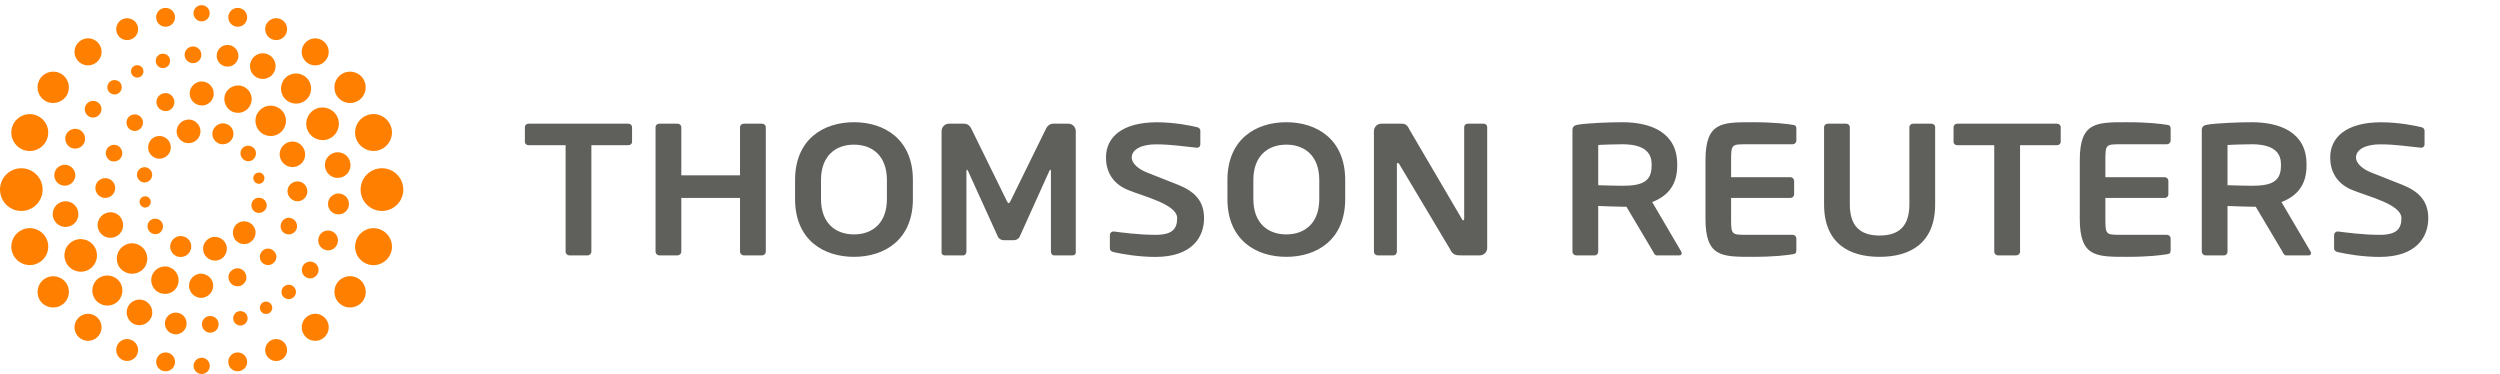
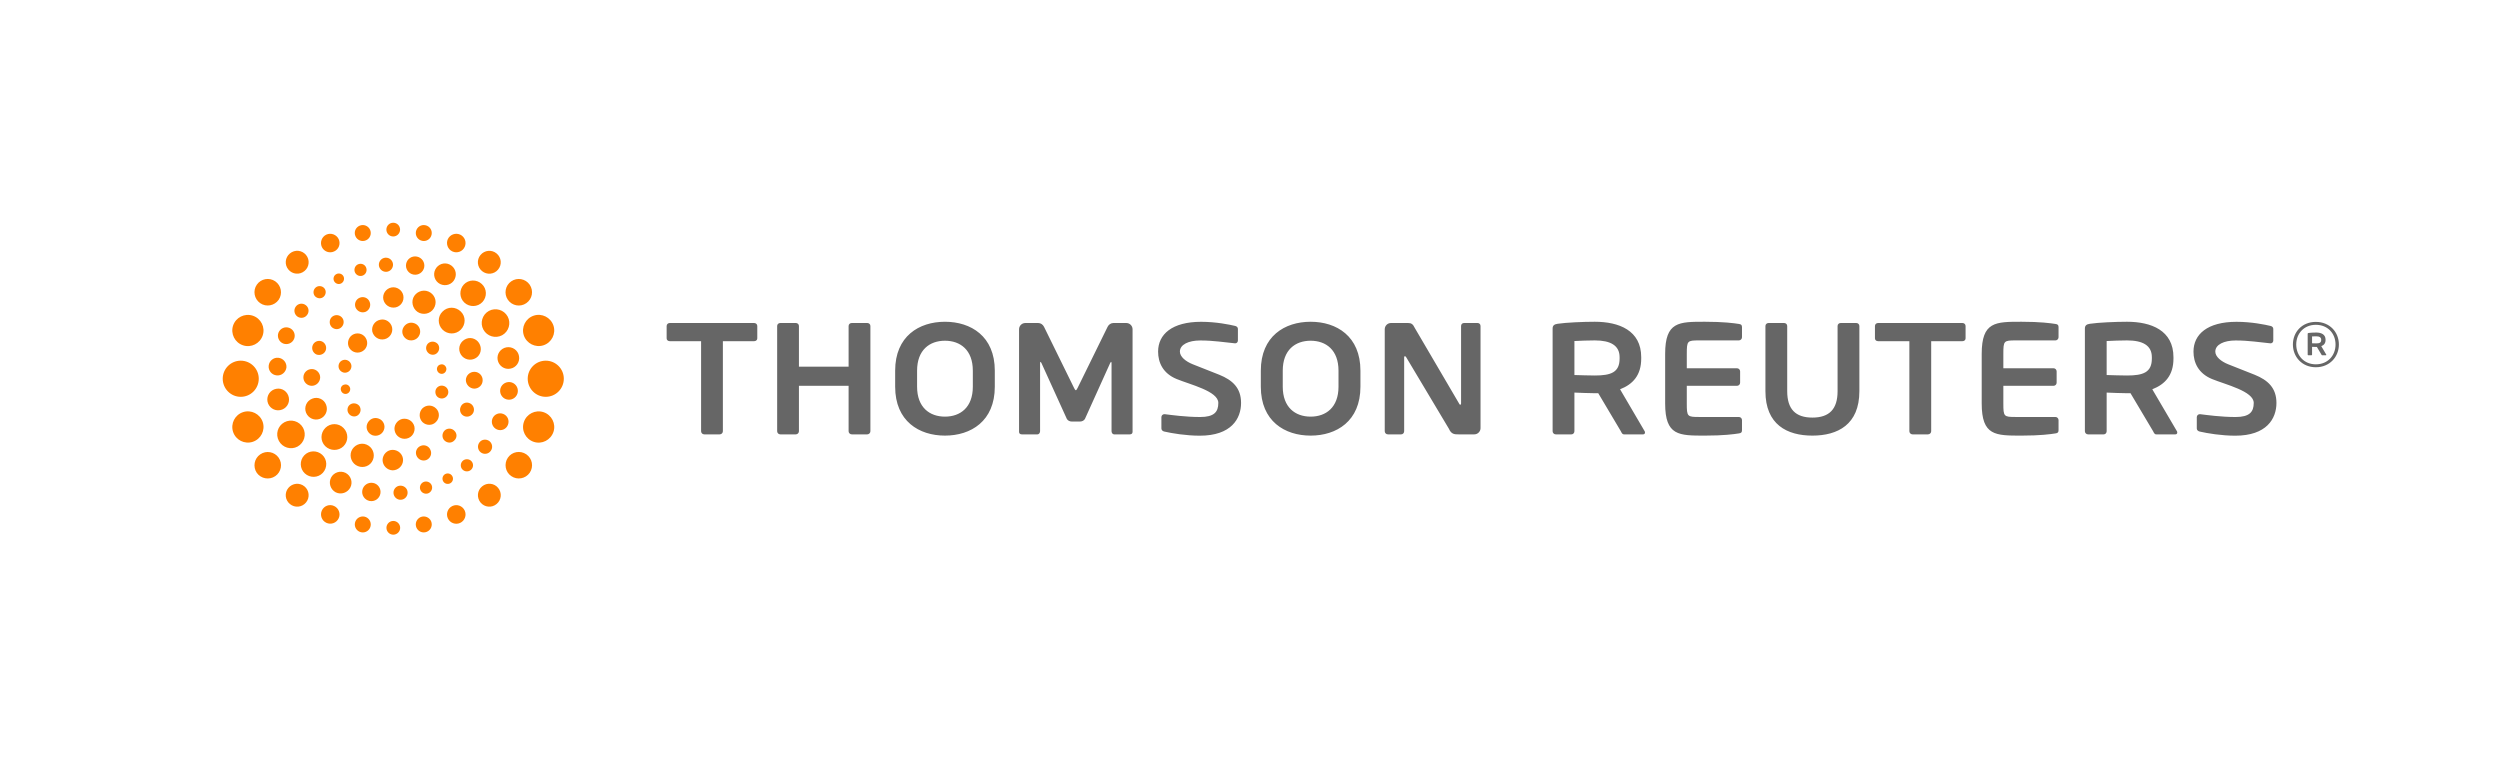
- <svg xmlns="http://www.w3.org/2000/svg" viewBox="0 0 488 73">
+ <svg xmlns="http://www.w3.org/2000/svg" viewBox="0 0 577 175">
  <defs />
-   <g fill="none" fill-rule="evenodd">
-     <path fill="#ff8000" d="M28.57 40.492c.574-.127.939-.702.84-1.284-.128-.598-.707-1.006-1.29-.855-.589.094-.979.662-.855 1.245.122.615.698 1.034 1.305.894zm22.197-4.634c.574-.132.936-.701.84-1.284-.132-.608-.715-1.015-1.292-.862-.613.097-.968.688-.855 1.255.116.602.7 1.018 1.307.891zm-19.533 9.544c.657-.526.779-1.478.275-2.152-.55-.635-1.496-.752-2.154-.253-.638.487-.758 1.453-.232 2.113.496.655 1.458.818 2.111.292zm18.144-14.244c.682-.556.76-1.497.272-2.152-.545-.631-1.495-.747-2.145-.249-.65.518-.754 1.466-.232 2.113.496.656 1.456.818 2.105.288zM37.195 48.839c.428-1.032-.139-2.252-1.174-2.622-1.092-.425-2.231.11-2.677 1.215-.406 1.039.149 2.21 1.221 2.623 1.077.356 2.231-.158 2.63-1.216zm8.245-22.012c.408-1.02-.14-2.246-1.184-2.614-1.088-.419-2.222.12-2.678 1.214-.41 1.043.157 2.213 1.216 2.625 1.081.349 2.238-.15 2.646-1.225zm3.682 12.846c-.184.841.233 1.629 1.046 1.845.807.221 1.638-.291 1.85-1.062.207-.795-.276-1.606-1.073-1.803-.785-.225-1.604.233-1.823 1.02zm-3.033 4.168c-.85.891-.843 2.295.016 3.178.888.848 2.282.833 3.084-.008.915-.86.933-2.304.056-3.141-.865-.875-2.275-.888-3.156-.029zm-4.657 2.443c-1.201.299-2.034 1.538-1.737 2.75.262 1.263 1.533 2.059 2.77 1.784 1.263-.259 2.027-1.532 1.775-2.773-.302-1.268-1.533-2.011-2.808-1.761zM26.785 33.709c-.228.826.241 1.615 1.071 1.866.764.2 1.59-.278 1.798-1.065.231-.801-.279-1.606-1.052-1.823-.783-.214-1.593.242-1.817 1.022zm2.771-6.522c-.834.886-.876 2.275-.012 3.13.867.877 2.259.884 3.169 0 .845-.855.845-2.244-.029-3.13-.867-.855-2.261-.855-3.128 0zm6.786-3.792c-1.256.256-2.069 1.478-1.819 2.735.321 1.249 1.534 2.049 2.808 1.755 1.242-.28 2.024-1.51 1.751-2.753-.287-1.232-1.532-2.035-2.74-1.737zm14.826 27.86c.669.647 1.66.669 2.295-.006.64-.593.676-1.59.009-2.226-.612-.662-1.669-.653-2.276-.041-.627.635-.635 1.674-.028 2.273zM25.144 25.074c.647.638 1.678.667 2.305-.008.609-.621.632-1.649-.007-2.273-.636-.619-1.649-.621-2.287-.004-.613.637-.618 1.642-.011 2.285zm30.594 20.554c.835.36 1.778-.05 2.129-.864.336-.823-.049-1.763-.866-2.113-.815-.37-1.772.026-2.087.864-.379.839.049 1.797.824 2.113zm2.296-6.332c1.081 0 1.954-.846 1.958-1.917.027-1.069-.823-1.954-1.892-1.97-1.049-.013-1.961.813-1.986 1.897.016 1.065.856 1.936 1.92 1.99zm-.031-6.856c1.29-.485 1.906-1.937 1.377-3.235-.484-1.254-1.906-1.925-3.163-1.422-1.32.517-1.965 1.946-1.46 3.228.499 1.293 1.955 1.934 3.246 1.429zM21.62 31.406c.848.318 1.783-.066 2.132-.889.33-.825-.051-1.763-.862-2.124-.827-.35-1.802.064-2.12.886-.34.813.045 1.762.85 2.127zm-1.083 7.238c1.042.006 1.93-.851 1.954-1.921.018-1.048-.868-1.932-1.879-1.949-1.088-.023-1.971.808-1.994 1.882-.019 1.079.84 1.969 1.919 1.988zm1.905 7.616c1.301-.496 1.94-1.966 1.414-3.256-.484-1.29-1.942-1.921-3.213-1.389-1.28.493-1.917 1.931-1.422 3.21.51 1.278 1.925 1.937 3.221 1.435zm23.235 6.251c-.875.358-1.336 1.355-.946 2.269.367.895 1.404 1.337 2.285.983.892-.382 1.34-1.382.935-2.306-.342-.904-1.385-1.331-2.274-.946zm-6.423.91c-1.283-.021-2.336 1.051-2.364 2.347.016 1.295 1.051 2.347 2.346 2.383 1.301-.029 2.358-1.047 2.387-2.353.02-1.284-1.044-2.343-2.369-2.377zm-6.058-1.214c-1.374-.578-2.931.124-3.503 1.504-.529 1.366.151 2.943 1.514 3.468 1.34.544 2.914-.069 3.461-1.45.56-1.379-.097-2.951-1.472-3.522zm-5.319-3.836c-1.137-1.175-3.031-1.173-4.177-.027-1.192 1.183-1.205 3.049-.051 4.214 1.186 1.161 3.061 1.17 4.228.031 1.17-1.163 1.17-3.055 0-4.218zm3.749-30.065c-.892.36-1.324 1.374-.968 2.267.401.913 1.415 1.337 2.313.991.891-.385 1.306-1.416.931-2.311-.357-.915-1.392-1.319-2.276-.947zm7.773-2.405c-1.312.002-2.375 1.065-2.377 2.377.037 1.284 1.083 2.309 2.368 2.318 1.27.023 2.358-1.047 2.333-2.343.025-1.248-1.039-2.335-2.324-2.352zm8.065.971c-1.354-.554-2.92.123-3.492 1.459-.543 1.349.131 2.972 1.473 3.507 1.403.551 2.948-.118 3.491-1.493.565-1.371-.106-2.909-1.472-3.473zm7.488 4.629c-1.184-1.168-3.063-1.191-4.228.015-1.153 1.108-1.153 2.998 0 4.153 1.154 1.175 3.042 1.188 4.212.029 1.178-1.184 1.205-3.035.016-4.197zm.316 36.387c.508.6 1.406.674 2.005.166.599-.496.674-1.4.156-1.988-.511-.574-1.385-.644-1.98-.157-.597.509-.669 1.402-.181 1.979zm4.306-3.871c.724.534 1.753.39 2.284-.347.537-.721.391-1.74-.326-2.281-.748-.538-1.774-.394-2.295.337-.536.727-.386 1.75.337 2.291zm3.746-5.291c.99.413 2.126-.075 2.507-1.078.406-.99-.076-2.121-1.071-2.513-.991-.401-2.119.084-2.51 1.079-.385.99.092 2.106 1.074 2.512zm2.538-6.89c1.112.134 2.131-.694 2.249-1.802.124-1.123-.688-2.133-1.811-2.253-1.137-.109-2.143.703-2.26 1.81-.121 1.113.7 2.144 1.822 2.245zm.513-7.152c1.366-.236 2.271-1.548 2.008-2.909-.222-1.352-1.538-2.264-2.908-2.015-1.358.262-2.268 1.546-2.015 2.915.265 1.358 1.548 2.274 2.915 2.009zM21.273 17.941c.535.585 1.411.667 1.994.17.6-.528.669-1.413.177-1.998-.506-.577-1.415-.657-1.996-.154-.587.504-.664 1.383-.175 1.982zm-4.073 4.69c.726.541 1.755.379 2.281-.358.546-.71.398-1.731-.328-2.257-.719-.548-1.747-.4-2.282.328-.539.723-.392 1.745.329 2.287zm-3.249 6.247c.998.393 2.127-.091 2.529-1.086.394-.991-.09-2.114-1.081-2.508-.997-.399-2.128.083-2.53 1.079-.381.993.099 2.108 1.082 2.515zm-1.52 7.355c1.118.138 2.129-.704 2.275-1.819.091-1.129-.735-2.125-1.862-2.242-1.105-.12-2.114.699-2.235 1.811-.126 1.127.694 2.139 1.822 2.25zm.809 8.022c1.367-.231 2.278-1.538 2.021-2.9-.246-1.364-1.537-2.294-2.913-2.021-1.361.245-2.266 1.548-2.019 2.909.249 1.343 1.541 2.273 2.911 2.012zm38.104 14.76c-.583.312-.789 1.064-.474 1.644.317.585 1.05.795 1.641.483.579-.313.814-1.049.486-1.633-.318-.595-1.06-.817-1.653-.494zm-4.828 1.768c-.736.229-1.155 1.002-.946 1.743.225.749 1.01 1.178 1.762.963.733-.234 1.174-1.02.941-1.774-.224-.728-1.01-1.143-1.757-.932zm-5.583.906c-.907.044-1.58.833-1.52 1.729.074.906.837 1.586 1.739 1.521.9-.057 1.581-.837 1.515-1.737-.033-.896-.835-1.567-1.734-1.513zm-6.221-.632c-1.144-.223-2.253.518-2.486 1.66-.23 1.151.516 2.27 1.666 2.502 1.157.231 2.28-.528 2.497-1.688.219-1.146-.532-2.253-1.677-2.474zm-6.364-2.325c-1.24-.605-2.737-.105-3.364 1.125-.601 1.235-.116 2.724 1.097 3.368 1.25.608 2.756.102 3.385-1.138.617-1.213.112-2.726-1.118-3.355zm-5.387-4.17c-1.196-1.104-3.055-1.042-4.15.136-1.11 1.184-1.051 3.043.132 4.154 1.187 1.112 3.056 1.057 4.159-.121 1.11-1.213 1.057-3.065-.141-4.169zm-4.419-6.234c-.846-1.541-2.779-2.107-4.323-1.267-1.536.846-2.096 2.777-1.25 4.313.837 1.541 2.761 2.117 4.307 1.289 1.54-.853 2.105-2.787 1.266-4.335zm7.669-35.46c-.593.315-.814 1.054-.491 1.643.319.577 1.054.816 1.648.484.58-.322.804-1.066.492-1.649-.324-.586-1.061-.8-1.649-.478zm5.18-2.328c-.738.213-1.146 1.001-.933 1.751.234.742 1.008 1.169 1.744.944.748-.224 1.169-1.015.937-1.76-.211-.743-.988-1.16-1.748-.935zm6.163-1.47c-.891.067-1.566.834-1.518 1.727.065.901.84 1.583 1.742 1.533.906-.053 1.58-.846 1.525-1.749-.069-.899-.85-1.574-1.749-1.511zm7.272-.254c-1.153-.238-2.277.515-2.495 1.672-.219 1.146.53 2.253 1.675 2.475 1.148.225 2.262-.519 2.494-1.666.217-1.146-.53-2.253-1.674-2.481zm7.571 1.837c-1.221-.614-2.725-.116-3.348 1.161-.602 1.237-.094 2.728 1.137 3.341 1.243.601 2.754.117 3.355-1.149.612-1.242.099-2.744-1.144-3.353zm7.402 4.492c-1.196-1.119-3.057-1.061-4.159.128-1.092 1.195-1.05 3.059.146 4.171 1.181 1.097 3.056 1.043 4.161-.141 1.102-1.192 1.049-3.061-.148-4.158zm5.96 7.492c-.847-1.539-2.774-2.11-4.323-1.283-1.542.852-2.114 2.785-1.276 4.316.84 1.547 2.769 2.128 4.323 1.302 1.545-.849 2.114-2.785 1.276-4.335zM44.593 71.003c.2 1.004 1.184 1.65 2.185 1.433.997-.208 1.636-1.185 1.427-2.181-.201-.992-1.194-1.626-2.183-1.426-.991.211-1.629 1.18-1.429 2.174zm7.363-1.778c.494 1.078 1.769 1.552 2.847 1.058 1.075-.505 1.541-1.784 1.042-2.862-.498-1.076-1.777-1.541-2.849-1.035-1.062.506-1.524 1.767-1.04 2.839zm7.541-3.658c.921 1.139 2.6 1.296 3.717.349 1.129-.928 1.284-2.599.344-3.718-.923-1.126-2.589-1.278-3.701-.338-1.12.926-1.281 2.583-.36 3.707zm7.101-6.085c1.374.964 3.301.609 4.254-.769.958-1.39.611-3.293-.775-4.257-1.416-.965-3.304-.626-4.266.776-.941 1.379-.611 3.31.787 4.25zm5.186-7.907c1.872.631 3.919-.412 4.551-2.303.622-1.866-.399-3.913-2.298-4.55-1.886-.619-3.918.406-4.54 2.292-.628 1.891.396 3.933 2.287 4.561zM30.515 3.742c.202 1.005 1.186 1.651 2.188 1.437.998-.205 1.639-1.184 1.428-2.181-.214-.991-1.186-1.626-2.18-1.422-.999.196-1.644 1.17-1.436 2.166zm-7.642 2.854c.5 1.074 1.78 1.535 2.85 1.026 1.078-.482 1.535-1.757 1.043-2.828-.506-1.063-1.767-1.529-2.843-1.05-1.071.504-1.538 1.774-1.05 2.852zm-7.722 5.206c.927 1.134 2.603 1.289 3.723.344 1.124-.922 1.283-2.582.356-3.701-.924-1.136-2.599-1.295-3.72-.354-1.13.922-1.291 2.589-.359 3.711zm-6.504 7.762c1.39.969 3.292.607 4.275-.783.944-1.398.588-3.296-.799-4.257-1.388-.958-3.289-.612-4.251.773-.963 1.393-.616 3.302.775 4.267zm-3.961 9.73c1.881.63 3.918-.405 4.546-2.287.623-1.89-.405-3.928-2.296-4.549-1.887-.625-3.924.399-4.548 2.287-.612 1.871.396 3.924 2.298 4.549zm34.683 40.535c-.875.003-1.583.712-1.585 1.587 0 .878.705 1.577 1.585 1.589.874-.007 1.58-.715 1.584-1.589 0-.865-.712-1.587-1.584-1.587zm-6.66-1c-.996-.2-1.986.443-2.185 1.433-.208.996.431 1.972 1.427 2.18.998.212 1.977-.43 2.18-1.429.204-.995-.43-1.968-1.422-2.184zm-6.996-2.444c-1.066-.509-2.342-.046-2.833 1.028-.496 1.075-.03 2.348 1.043 2.849 1.075.499 2.35.028 2.843-1.05.492-1.052.017-2.338-1.053-2.827zm-6.841-4.525c-1.124-.931-2.789-.775-3.721.348-.936 1.118-.778 2.785.35 3.709 1.121.947 2.8.789 3.725-.35.925-1.122.767-2.781-.354-3.707zm-5.961-6.628c-.965-1.385-2.869-1.728-4.256-.766-1.388.945-1.74 2.856-.798 4.256.978 1.378 2.88 1.718 4.275.764 1.392-.958 1.741-2.865.779-4.254zm-3.673-8.226c-.639-1.886-2.673-2.91-4.544-2.289-1.892.621-2.924 2.657-2.306 4.55.621 1.894 2.661 2.923 4.553 2.297 1.89-.627 2.917-2.665 2.297-4.558zM8.318 37c-.001-2.298-1.865-4.161-4.163-4.16C1.861 32.846.003 34.706 0 37c0 2.31 1.863 4.182 4.155 4.182 2.306-.002 4.171-1.876 4.163-4.182zM39.35 1.004c-.874-.002-1.582.707-1.578 1.581 0 .875.703 1.589 1.578 1.589.879 0 1.584-.714 1.584-1.589 0-.873-.705-1.586-1.584-1.581zm7.43.577c-.997-.215-1.977.426-2.18 1.426-.206.992.43 1.964 1.422 2.172 1.001.221 1.988-.425 2.187-1.431.208-.994-.434-1.966-1.429-2.167zm8.017 2.163c-1.073-.479-2.332-.018-2.841 1.041-.483 1.061-.024 2.346 1.04 2.837 1.072.512 2.354.047 2.849-1.033.5-1.075.03-2.351-1.048-2.845zm8.41 4.351c-1.121-.935-2.791-.775-3.714.356-.929 1.122-.77 2.785.356 3.71 1.126.935 2.797.773 3.708-.351.938-1.12.78-2.79-.35-3.715zm7.637 7.202c-.963-1.388-2.87-1.731-4.257-.766-1.382.96-1.732 2.856-.782 4.246.953 1.407 2.874 1.761 4.266.787 1.393-.972 1.733-2.853.773-4.267zm5.491 9.447c-.638-1.899-2.679-2.921-4.551-2.295-1.888.626-2.913 2.662-2.292 4.551.636 1.878 2.669 2.905 4.545 2.287 1.893-.626 2.914-2.678 2.298-4.543zM78.725 37c-.005-2.299-1.871-4.16-4.17-4.16-2.297.003-4.159 1.863-4.163 4.16 0 2.31 1.865 4.182 4.163 4.182 2.307-.003 4.174-1.875 4.17-4.182z" />
-     <path fill="#5f605c" d="M410.969 38.642h11.581a.717.717 0 00.717-.719V35.31a.72.72 0 00-.717-.721h-11.581v-3.318c0-3.027.113-3.109 2.855-3.109h9.166a.733.733 0 00.718-.727v-2.312c0-.508-.182-.692-.718-.761-1.165-.178-3.518-.504-7.822-.504-6.016 0-9.196-.042-9.196 7.413V42.72c0 7.456 3.18 7.415 9.196 7.415 4.304 0 6.657-.323 7.822-.506.536-.07.718-.252.718-.762v-2.311a.727.727 0 00-.718-.722h-9.166c-2.742 0-2.855-.082-2.855-3.114zm63.029 3.947c0-3.471-1.977-5.265-5.024-6.5-2.406-.967-4.513-1.788-6.12-2.421-1.607-.638-2.965-1.732-2.965-2.924 0-1.626 2.005-2.568 4.687-2.568 3.146 0 5.623.441 8.013.658h.07c.368 0 .614-.294.614-.651v-2.68c0-.359-.285-.614-.649-.684-1.23-.294-4.387-.951-7.836-.951-6.729 0-9.933 2.894-9.933 6.876 0 2.531 1.115 5.025 4.262 6.327 3.163 1.303 9.641 2.805 9.641 5.518 0 2.099-.985 3.252-4.203 3.252-3.345 0-6.731-.474-8.18-.655h-.072a.693.693 0 00-.688.689v2.607c0 .398.33.648.688.719 1.736.401 4.98.952 8.178.952 7.238 0 9.517-3.911 9.517-7.564zm-28.756-10.555c0-2.714-2.106-3.873-5.729-3.873-.757 0-4.049.074-4.701.146v7.846c.586.036 4.096.109 4.701.109 3.733 0 5.729-.718 5.729-3.9zm5.864 17.382c0 .249-.149.432-.433.432h-4.419c-.399 0-.541-.367-.72-.724l-5.216-8.774h-.805c-.938 0-3.865-.103-4.701-.147v8.921c0 .396-.286.724-.682.724h-3.616a.73.73 0 01-.725-.724V25.408c0-.723.431-.977 1.157-1.084 1.879-.288 5.929-.466 8.567-.466 5.577 0 10.719 1.991 10.719 8.176v.328c0 3.83-1.92 5.927-4.885 7.08l5.687 9.682c.072.109.072.212.072.292zM402.25 27.692v-2.86c0-.401-.325-.687-.718-.687h-19.48c-.392 0-.719.286-.719.687v2.86c0 .397.327.647.719.647h7.224v20.785c0 .396.327.724.724.724h3.583a.734.734 0 00.731-.724V28.339h7.218c.393 0 .718-.25.718-.647zm-24.51 12.2v-15.06c0-.401-.326-.687-.728-.687h-3.582c-.397 0-.721.286-.721.687v15.06c0 4.127-1.905 6.083-5.814 6.083-3.902 0-5.811-1.956-5.811-6.083v-15.06c0-.401-.323-.687-.724-.687h-3.576c-.397 0-.726.286-.726.687v15.06c0 7.711 5.015 10.243 10.837 10.243 5.828 0 10.845-2.532 10.845-10.243zm-39.832-1.25h11.582a.725.725 0 00.724-.719V35.31a.728.728 0 00-.724-.721h-11.582v-3.318c0-3.027.116-3.109 2.853-3.109h9.161a.733.733 0 00.726-.727v-2.312c0-.508-.183-.692-.726-.761-1.158-.178-3.515-.504-7.818-.504-6.007 0-9.194-.042-9.194 7.413V42.72c0 7.456 3.187 7.415 9.194 7.415 4.303 0 6.66-.323 7.818-.506.543-.07.726-.252.726-.762v-2.311a.727.727 0 00-.726-.722h-9.161c-2.737 0-2.853-.082-2.853-3.114zm-15.51-6.608c0-2.714-2.106-3.873-5.725-3.873-.763 0-4.055.074-4.701.146v7.846c.574.036 4.08.109 4.701.109 3.724 0 5.725-.718 5.725-3.9zm5.862 17.382c0 .249-.144.432-.433.432h-4.418c-.396 0-.543-.367-.722-.724l-5.212-8.774h-.802c-.944 0-3.868-.103-4.701-.147v8.921c0 .396-.292.724-.689.724h-3.621a.728.728 0 01-.72-.724V25.408c0-.723.428-.977 1.158-1.084 1.883-.288 5.928-.466 8.573-.466 5.571 0 10.717 1.991 10.717 8.176v.328c0 3.83-1.916 5.927-4.881 7.08l5.677 9.682a.474.474 0 01.074.292zm-70.738-14.271c0-4.775-2.887-6.91-6.434-6.91s-6.433 2.135-6.433 6.91v3.702c0 4.776 2.886 6.908 6.433 6.908 3.547 0 6.434-2.132 6.434-6.908zm5.061 0v3.702c0 7.961-5.526 11.288-11.495 11.288-5.969 0-11.495-3.327-11.495-11.288v-3.702c0-7.959 5.526-11.287 11.495-11.287 5.969 0 11.495 3.328 11.495 11.287zm-27.55 7.444c0-3.471-1.973-5.265-5.031-6.5-2.404-.967-4.516-1.788-6.124-2.421-1.6-.634-2.963-1.732-2.963-2.924 0-1.626 2.015-2.568 4.686-2.568 3.151 0 5.629.441 8.019.658h.073c.36 0 .611-.294.611-.651v-2.68c0-.359-.284-.614-.648-.684-1.227-.294-4.384-.951-7.835-.951-6.728 0-9.936 2.894-9.936 6.876 0 2.531 1.115 5.025 4.269 6.327 3.16 1.303 9.63 2.805 9.63 5.518 0 2.099-.977 3.252-4.201 3.252-3.344 0-6.731-.474-8.179-.655h-.073a.689.689 0 00-.685.689v2.607c0 .398.325.648.685.719 1.741.401 4.986.952 8.18.952 7.243 0 9.522-3.911 9.522-7.564zm55.269 5.811V24.832a.665.665 0 00-.689-.687h-3.114a.663.663 0 00-.69.687v17.85c0 .215-.104.328-.176.328-.114 0-.22-.113-.288-.29l-10.208-17.413c-.439-.945-.835-1.162-1.594-1.162h-3.911c-.796 0-1.44.648-1.44 1.445v23.534c0 .396.317.724.723.724h3.069c.397 0 .689-.328.689-.724V32.106c0-.215.079-.293.183-.293.107 0 .219.078.323.293l9.818 16.442c.567 1.3 1.33 1.3 2.199 1.3h3.66a1.45 1.45 0 001.446-1.448zm-80.311.905V25.59a1.45 1.45 0 00-1.449-1.445h-2.968c-.577 0-1.085.358-1.338.868l-6.94 14.135c-.186.325-.259.506-.399.506-.152 0-.226-.181-.405-.506l-6.942-14.135c-.255-.51-.763-.868-1.337-.868h-2.969a1.45 1.45 0 00-1.45 1.445v23.715c0 .36.292.543.621.543h3.652c.325 0 .58-.367.58-.724V33.479c0-.253.037-.36.109-.36.031 0 .106.107.183.215l5.881 12.938c.209.393.681.616 1.152.616h1.883c.47 0 .938-.223 1.15-.616l5.842-12.938c.078-.108.15-.215.178-.215.079 0 .116.107.116.36v15.645c0 .357.253.724.574.724h3.656c.328 0 .62-.183.62-.543zm-36.867-14.16c0-4.775-2.884-6.91-6.431-6.91-3.545 0-6.434 2.135-6.434 6.91v3.702c0 4.776 2.889 6.908 6.434 6.908 3.547 0 6.431-2.132 6.431-6.908zm5.072 0v3.702c0 7.961-5.531 11.288-11.503 11.288-5.969 0-11.495-3.327-11.495-11.288v-3.702c0-7.959 5.526-11.287 11.495-11.287 5.972 0 11.503 3.328 11.503 11.287zm-28.712 13.979V24.832c0-.401-.33-.687-.724-.687h-3.576c-.406 0-.732.286-.732.687v9.397h-11.461v-9.397c0-.401-.328-.687-.719-.687h-3.582c-.403 0-.726.286-.726.687v24.292c0 .396.323.724.726.724h3.582a.728.728 0 00.719-.724V38.642h11.461v10.482a.73.73 0 00.732.724h3.576a.73.73 0 00.724-.724zm-26.831-20.785h-7.217v20.785a.73.73 0 01-.729.724h-3.578a.725.725 0 01-.721-.724V28.339h-7.227c-.396 0-.725-.25-.725-.647v-2.86c0-.401.329-.687.725-.687h19.472c.397 0 .725.286.725.687v2.86c0 .397-.328.647-.725.647z" />
-   </g>
+   <path fill="#ff8000" d="M130.129 87.404c0-2.289-1.866-4.16-4.17-4.16-2.298 0-4.163 1.871-4.163 4.16 0 2.31 1.865 4.182 4.163 4.182 2.304 0 4.17-1.872 4.17-4.182zm-2.39-12.256c-.638-1.9-2.679-2.921-4.551-2.295-1.888.631-2.916 2.659-2.292 4.551.636 1.877 2.669 2.904 4.545 2.287 1.894-.627 2.914-2.679 2.298-4.543zm-5.491-9.447c-.957-1.379-2.863-1.738-4.257-.767-1.381.951-1.731 2.869-.782 4.246.964 1.405 2.867 1.765 4.266.787 1.393-.972 1.733-2.853.773-4.267zm-7.637-7.202c-1.124-.942-2.781-.771-3.714.356-.928 1.114-.773 2.786.355 3.71 1.126.935 2.797.772 3.709-.352.946-1.134.771-2.789-.35-3.715zm-8.41-4.351c-1.073-.479-2.335-.019-2.841 1.041-.483 1.061-.024 2.345 1.04 2.837 1.077.513 2.356.042 2.849-1.033.496-1.08.033-2.347-1.048-2.845zm-8.017-2.163c-.993-.217-1.963.416-2.18 1.426-.204.996.434 1.968 1.421 2.172.993.221 1.983-.417 2.187-1.431.206-.995-.432-1.965-1.429-2.167zm-7.43-.577c-.875-.005-1.579.708-1.579 1.581 0 .875.704 1.589 1.579 1.589.878 0 1.583-.714 1.583-1.589 0-.873-.705-1.586-1.583-1.581zM59.722 87.404c0-2.289-1.856-4.16-4.163-4.16-2.292 0-4.155 1.871-4.155 4.16 0 2.31 1.862 4.182 4.155 4.182 2.307 0 4.163-1.872 4.163-4.182zm.92 10.006c-.639-1.886-2.673-2.91-4.544-2.289-1.91.623-2.917 2.676-2.305 4.55.622 1.897 2.661 2.921 4.552 2.297 1.892-.633 2.916-2.662 2.297-4.558zm3.673 8.226c-.962-1.379-2.867-1.733-4.256-.767-1.388.946-1.739 2.856-.797 4.257.966 1.373 2.878 1.72 4.275.764 1.385-.951 1.747-2.863.779-4.254zm5.961 6.628c-1.132-.939-2.792-.764-3.721.349-.939 1.126-.772 2.781.351 3.709 1.133.95 2.797.786 3.725-.351.929-1.12.761-2.797-.354-3.707zm6.841 4.525c-1.066-.512-2.334-.044-2.832 1.028-.49 1.081-.033 2.35 1.042 2.848 1.059.495 2.338.044 2.843-1.049.492-1.052.017-2.338-1.053-2.827zm6.997 2.444c-.997-.2-1.986.442-2.185 1.433-.211.991.434 1.978 1.427 2.18.986.214 1.976-.423 2.179-1.429.21-.997-.437-1.969-1.421-2.184zm6.66 1c-.88 0-1.585.722-1.585 1.587 0 .878.705 1.577 1.585 1.589.871-.012 1.584-.711 1.584-1.589 0-.865-.713-1.587-1.584-1.587zM56.09 79.698c1.881.63 3.918-.405 4.546-2.287.623-1.88-.394-3.917-2.296-4.549-1.887-.622-3.916.392-4.548 2.287-.612 1.871.396 3.924 2.298 4.549zm3.961-9.731c1.39.97 3.292.607 4.274-.782.94-1.395.595-3.288-.798-4.258-1.389-.96-3.294-.61-4.251.773-.968 1.39-.611 3.307.775 4.267zm6.504-7.762c.929 1.127 2.588 1.294 3.723.343 1.123-.915 1.283-2.586.356-3.7-.932-1.132-2.583-1.299-3.72-.354-1.127.921-1.294 2.584-.359 3.711zM74.277 57c.499 1.072 1.784 1.539 2.85 1.026 1.077-.482 1.535-1.758 1.042-2.828-.505-1.068-1.784-1.529-2.843-1.05-1.075.507-1.533 1.771-1.049 2.852zm7.642-2.853c.213 1.02 1.194 1.648 2.188 1.437.999-.21 1.637-1.176 1.427-2.181-.209-.991-1.199-1.634-2.18-1.423-1.01.208-1.642 1.174-1.436 2.167zm41.27 47.832c1.872.632 3.918-.411 4.551-2.303.622-1.866-.399-3.913-2.298-4.55-1.895-.618-3.915.407-4.54 2.292-.629 1.895.394 3.926 2.287 4.561zm-5.186 7.907c1.374.964 3.301.609 4.254-.769.962-1.404.603-3.302-.775-4.257-1.416-.966-3.304-.626-4.266.775-.94 1.379-.61 3.31.787 4.25zm-7.101 6.085c.93 1.136 2.597 1.3 3.716.35 1.123-.928 1.29-2.589.344-3.719-.911-1.115-2.573-1.285-3.701-.338-1.114.91-1.285 2.577-.359 3.707zm-7.541 3.658c.496 1.087 1.782 1.548 2.847 1.058 1.079-.509 1.538-1.783 1.042-2.861-.51-1.074-1.768-1.544-2.849-1.035-1.064.503-1.523 1.774-1.04 2.839zm-7.363 1.778c.204 1.01 1.194 1.652 2.186 1.433 1.002-.205 1.636-1.195 1.427-2.181-.201-.992-1.194-1.626-2.183-1.426-.988.211-1.635 1.183-1.429 2.174zM117.163 73.041c-.842-1.533-2.771-2.114-4.323-1.283-1.541.853-2.114 2.784-1.275 4.316.842 1.548 2.77 2.127 4.323 1.302 1.545-.853 2.116-2.79 1.276-4.335zm-5.961-7.492c-1.195-1.119-3.056-1.061-4.159.128-1.092 1.195-1.05 3.06.146 4.171 1.181 1.097 3.056 1.042 4.161-.141 1.103-1.192 1.05-3.061-.148-4.158zm-7.402-4.492c-1.221-.613-2.725-.115-3.348 1.161-.602 1.214-.103 2.731 1.137 3.341 1.243.602 2.754.117 3.355-1.148.609-1.253.104-2.728-1.144-3.353zM96.23 59.22c-1.175-.233-2.272.524-2.495 1.672-.223 1.144.539 2.264 1.675 2.476 1.163.228 2.263-.532 2.495-1.666.217-1.166-.545-2.256-1.675-2.481zm-7.271.254c-.886.062-1.564.831-1.518 1.727.065.894.838 1.588 1.742 1.533.906-.054 1.58-.847 1.525-1.749-.071-.9-.84-1.567-1.75-1.512zm-6.163 1.471c-.738.213-1.147 1.001-.933 1.75.233.743 1.008 1.17 1.744.944.754-.222 1.165-1.022.937-1.76-.211-.743-.988-1.161-1.748-.934zm-5.181 2.328c-.594.309-.811 1.059-.49 1.643.319.577 1.053.816 1.647.484.58-.322.804-1.066.492-1.649-.323-.59-1.079-.8-1.649-.478zm-7.669 35.46c-.851-1.537-2.774-2.11-4.323-1.268-1.538.846-2.094 2.772-1.25 4.313.833 1.53 2.756 2.123 4.307 1.289 1.54-.853 2.106-2.787 1.267-4.335zm4.419 6.233c-1.196-1.103-3.055-1.042-4.15.135-1.116 1.193-1.045 3.06.132 4.155 1.187 1.112 3.056 1.058 4.159-.121 1.11-1.213 1.057-3.065-.141-4.169zm5.387 4.17c-1.232-.606-2.735-.108-3.364 1.125-.603 1.23-.12 2.71 1.097 3.368 1.241.609 2.741.109 3.384-1.138.618-1.213.113-2.727-1.117-3.355zm6.364 2.325c-1.152-.22-2.254.522-2.486 1.66-.23 1.168.523 2.265 1.666 2.502 1.171.226 2.271-.526 2.497-1.688.219-1.147-.54-2.262-1.677-2.474zm6.221.632c-.907.044-1.58.833-1.52 1.73.073.905.837 1.586 1.739 1.52.895-.054 1.577-.83 1.515-1.736-.033-.896-.835-1.567-1.733-1.514zm5.582-.906c-.744.234-1.157 1.016-.946 1.743.233.757 1.009 1.172 1.762.963.733-.233 1.174-1.02.941-1.773-.224-.729-1.01-1.144-1.757-.933zm4.828-1.768c-.583.312-.789 1.064-.474 1.644.317.586 1.05.796 1.64.483.58-.312.815-1.049.487-1.633-.315-.594-1.055-.816-1.653-.494zM64.644 94.659c1.382-.241 2.278-1.549 2.022-2.9-.246-1.364-1.537-2.294-2.913-2.021-1.363.251-2.264 1.539-2.019 2.909.249 1.343 1.541 2.272 2.91 2.012zm-.808-8.023c1.117.139 2.129-.704 2.274-1.818.089-1.124-.729-2.125-1.861-2.242-1.105-.12-2.114.699-2.235 1.811-.126 1.12.692 2.146 1.822 2.25zm1.52-7.354c.986.384 2.121-.074 2.529-1.087.394-.984-.09-2.117-1.082-2.507-.991-.397-2.107.069-2.529 1.078-.384.975.09 2.104 1.082 2.516zm3.248-6.247c.729.533 1.75.388 2.282-.358.546-.712.397-1.735-.328-2.257-.734-.549-1.755-.396-2.282.328-.547.728-.385 1.743.328 2.287zm4.073-4.69c.535.585 1.412.667 1.995.169.6-.526.669-1.412.177-1.997-.506-.576-1.416-.656-1.996-.153-.593.522-.661 1.395-.175 1.982zm45.098 16.743c1.359-.229 2.272-1.548 2.008-2.909-.223-1.352-1.538-2.264-2.909-2.015-1.358.262-2.267 1.546-2.014 2.915.265 1.357 1.547 2.273 2.915 2.009zm-.513 7.152c1.112.134 2.13-.694 2.249-1.802.126-1.138-.7-2.133-1.812-2.254-1.137-.108-2.143.703-2.26 1.811-.121 1.113.7 2.144 1.822 2.245zm-2.539 6.89c.991.413 2.129-.076 2.508-1.078.397-.991-.062-2.11-1.072-2.513-.982-.396-2.108.069-2.509 1.079-.385.988.093 2.114 1.073 2.512zm-3.746 5.291c.724.534 1.754.39 2.284-.347.545-.727.383-1.741-.326-2.281-.747-.538-1.773-.394-2.295.337-.539.728-.383 1.748.337 2.291zm-4.306 3.871c.516.604 1.414.671 2.005.166.6-.496.674-1.4.157-1.988-.498-.576-1.4-.642-1.981-.156-.596.509-.669 1.401-.181 1.978zm-.315-36.387c-1.185-1.168-3.063-1.191-4.228.015-1.153 1.108-1.153 2.998 0 4.153 1.165 1.172 3.043 1.189 4.212.029 1.177-1.185 1.205-3.035.016-4.197zm-7.489-4.629c-1.354-.555-2.919.123-3.492 1.459-.543 1.349.131 2.972 1.473 3.507 1.403.551 2.949-.118 3.492-1.493.565-1.371-.106-2.909-1.473-3.473zm-8.065-.972c-1.299-.005-2.376 1.061-2.376 2.377.022 1.23 1.044 2.312 2.368 2.317 1.27.024 2.358-1.046 2.333-2.342.025-1.248-1.039-2.335-2.324-2.353zM83.03 68.709c-.9.36-1.319 1.388-.968 2.268.401.913 1.415 1.338 2.313.991.904-.392 1.305-1.438.931-2.31-.357-.915-1.393-1.319-2.276-.948zm-3.749 30.066C78.144 97.6 76.25 97.602 75.103 98.748c-1.191 1.183-1.205 3.049-.051 4.214 1.187 1.161 3.062 1.17 4.228.031 1.17-1.167 1.17-3.047 0-4.218zm5.319 3.836c-1.374-.578-2.931.124-3.503 1.504-.528 1.366.151 2.942 1.515 3.468 1.339.544 2.914-.069 3.461-1.45.556-1.387-.093-2.94-1.472-3.521zm6.059 1.214c-1.283-.021-2.336 1.051-2.364 2.347.027 1.336 1.081 2.349 2.346 2.383 1.301-.028 2.358-1.047 2.387-2.353.02-1.284-1.044-2.344-2.369-2.377zm6.423-.91c-.875.358-1.336 1.355-.946 2.269.366.895 1.403 1.338 2.285.983.891-.382 1.34-1.382.935-2.306-.343-.904-1.385-1.331-2.274-.946zm-23.235-6.251c1.277-.49 1.942-1.921 1.414-3.256-.474-1.283-1.938-1.922-3.213-1.39-1.289.496-1.914 1.94-1.422 3.211.51 1.277 1.925 1.937 3.221 1.435zm-1.905-7.616c1.042.006 1.93-.851 1.954-1.922.018-1.047-.868-1.931-1.879-1.949-1.088-.022-1.97.81-1.994 1.882-.021 1.089.847 1.968 1.919 1.989zm1.083-7.238c.847.318 1.782-.065 2.132-.889.33-.817-.049-1.765-.862-2.125-.827-.349-1.802.065-2.121.887-.34.813.045 1.763.851 2.127zm36.382 1.034c1.29-.484 1.906-1.937 1.378-3.234-.484-1.254-1.906-1.926-3.164-1.422-1.319.517-1.965 1.945-1.459 3.228.516 1.307 1.955 1.928 3.246 1.429zm.032 6.856c1.081 0 1.954-.847 1.958-1.917.031-1.057-.816-1.955-1.892-1.97-1.049-.014-1.961.812-1.986 1.897.011 1.061.866 1.944 1.921 1.99zm-2.297 6.332c.835.359 1.779-.05 2.129-.864.339-.815-.051-1.773-.866-2.113-.833-.366-1.768.029-2.087.864-.379.839.049 1.797.824 2.113zM76.548 75.478c.647.638 1.678.667 2.305-.009.609-.622.632-1.649-.007-2.272-.64-.625-1.651-.615-2.287-.004-.614.628-.614 1.654-.011 2.285zm26.024 26.181c.669.646 1.66.669 2.294-.007.64-.593.676-1.589.009-2.226-.612-.662-1.669-.652-2.276-.041-.627.635-.634 1.674-.027 2.273zM87.746 73.799c-1.285.261-2.066 1.516-1.819 2.735.321 1.249 1.535 2.049 2.809 1.755 1.234-.272 2.024-1.506 1.751-2.753-.288-1.232-1.532-2.035-2.741-1.737zm-6.785 3.792c-.835.887-.877 2.275-.013 3.13.868.877 2.26.885 3.169 0 .846-.855.846-2.243-.029-3.13-.866-.86-2.266-.85-3.127 0zm-2.772 6.521c-.228.827.241 1.615 1.071 1.866.764.2 1.589-.277 1.797-1.064.231-.802-.279-1.606-1.052-1.823-.784-.213-1.598.244-1.817 1.022zM92.836 96.688c-1.201.3-2.034 1.538-1.737 2.75.263 1.264 1.533 2.059 2.771 1.784 1.263-.259 2.026-1.531 1.775-2.772-.302-1.269-1.533-2.011-2.808-1.762zm4.657-2.442c-.846.88-.846 2.296.017 3.178.888.848 2.282.833 3.084-.008.915-.86.933-2.304.057-3.141-.89-.883-2.269-.883-3.157-.029zm3.034-4.168c-.184.841.233 1.628 1.046 1.844.807.222 1.638-.29 1.85-1.061.211-.793-.273-1.598-1.073-1.804-.794-.233-1.611.251-1.822 1.02zM96.844 77.231c.408-1.02-.14-2.246-1.185-2.614-1.088-.419-2.222.119-2.677 1.214-.41 1.043.157 2.213 1.215 2.625 1.081.349 2.238-.15 2.646-1.225zm-8.246 22.012c.428-1.032-.138-2.252-1.173-2.622-1.092-.425-2.231.11-2.677 1.215-.406 1.039.149 2.21 1.221 2.623 1.077.356 2.231-.158 2.63-1.216zM100.782 81.562c.682-.557.76-1.496.272-2.151-.545-.631-1.495-.748-2.145-.249-.634.493-.766 1.458-.231 2.113.496.655 1.456.817 2.105.287zM82.638 95.806c.68-.557.762-1.493.275-2.151-.55-.636-1.496-.752-2.154-.254-.638.487-.758 1.453-.231 2.113.496.655 1.458.818 2.11.292zm19.533-9.544c.574-.132.937-.701.84-1.284-.131-.607-.714-1.015-1.292-.861-.612.097-.968.688-.855 1.255.117.602.7 1.018 1.307.891zm-22.197 4.634c.574-.127.938-.701.84-1.284-.128-.598-.707-1.005-1.29-.855-.616.103-.973.687-.855 1.245.122.615.698 1.034 1.305.894z" />
+   <path fill="#666" d="M174.057 78.743h-7.217v20.785c0 .396-.327.724-.729.724H162.533c-.398 0-.721-.328-.721-.724V78.743h-7.227c-.396 0-.725-.25-.725-.647v-2.859c0-.401.329-.688.725-.688h19.472c.397 0 .725.286.725.688v2.859c0 .397-.328.647-.725.647zm26.831 20.785v-24.292c0-.401-.33-.688-.724-.688h-3.576c-.406 0-.731.286-.731.688v9.396h-11.462v-9.396c0-.401-.327-.688-.719-.688h-3.582c-.402 0-.726.286-.726.688v24.292c0 .396.323.724.726.724h3.582c.392 0 .719-.328.719-.724v-10.482h11.462v10.482c0 .396.325.724.731.724h3.576c.394 0.0.724-.328.724-.724zm28.712-13.979V89.251c0 7.961-5.53 11.288-11.503 11.288-5.969 0-11.495-3.327-11.495-11.288v-3.702c0-7.959 5.526-11.287 11.495-11.287 5.973-0 11.503 3.328 11.503 11.287zm-5.071 0c0-4.774-2.885-6.91-6.432-6.91-3.545 0-6.434 2.136-6.434 6.91V89.251c0 4.776 2.889 6.908 6.434 6.908 3.547 0 6.432-2.132 6.432-6.908v-3.702zM261.395 99.709V75.994c0-.797-.652-1.445-1.448-1.445H256.978c-.576 0-1.085.358-1.338.868l-6.939 14.135c-.186.325-.259.506-.399.506-.151 0-.226-.181-.404-.506L240.954 75.417c-.255-.51-.763-.868-1.337-.868h-2.969c-.798 0-1.45.648-1.45 1.445V99.709c0 .36.292.543.621.543h3.651c.325 0 .58-.367.58-.724v-15.646c0-.253.037-.359.109-.359.031 0 .105.106.183.215l5.881 12.938c.209.394.682.616 1.152.616h1.883c.471 0 .938-.223 1.15-.616l5.842-12.938c.078-.108.15-.215.178-.215.079 0 .116.106.116.359v15.646c0 .357.253.724.574.724h3.656c.327 0 .619-.183.619-.543zm80.312-.905V75.236c0-.401-.292-.688-.689-.688h-3.113c-.402 0-.69.286-.69.688v17.85c0 .214-.103.328-.176.328-.114 0-.22-.114-.288-.29l-10.208-17.413c-.439-.945-.835-1.162-1.594-1.162h-3.911c-.796 0-1.44.648-1.44 1.445v23.534c0 .396.317.724.724.724h3.068c.397 0 .69-.328.69-.724V82.51c0-.215.079-.293.183-.293.107 0 .22.078.323.293l9.818 16.442c.566 1.3 1.33 1.3 2.198 1.3h3.66c.794 0 1.446-.649 1.446-1.448zm-55.27-5.811c0-3.471-1.973-5.266-5.03-6.5-2.404-.967-4.517-1.788-6.124-2.421-1.6-.635-2.963-1.732-2.963-2.924 0-1.626 2.015-2.568 4.686-2.568 3.151 0 5.629.44 8.02.658h.072c.36 0 .611-.294.611-.651v-2.68c0-.359-.284-.614-.648-.685-1.227-.294-4.384-.95-7.835-.95-6.728 0-9.936 2.894-9.936 6.876 0 2.53 1.115 5.024 4.268 6.326 3.16 1.304 9.63 2.806 9.63 5.519 0 2.099-.977 3.252-4.2 3.252-3.345 0-6.731-.474-8.18-.655h-.072c-.36 0-.686.293-.686.689v2.607c0 .398.325.648.686.72 1.74.4 4.985.951 8.18.951 7.243 0 9.521-3.911 9.521-7.563zm27.551-7.444V89.251c0 7.961-5.526 11.288-11.495 11.288-5.969 0-11.495-3.327-11.495-11.288v-3.702c0-7.959 5.526-11.287 11.495-11.287 5.969-0 11.495 3.328 11.495 11.287zm-5.061 0c0-4.774-2.887-6.91-6.434-6.91s-6.434 2.136-6.434 6.91V89.251c0 4.776 2.887 6.908 6.434 6.908s6.434-2.132 6.434-6.908v-3.702zm70.738 14.271c0 .249-.145.432-.433.432H374.812c-.396 0-.543-.367-.722-.724l-5.212-8.774h-.802c-.944 0-3.868-.103-4.701-.146v8.921c0 .396-.292.724-.69.724h-3.62c-.394 0-.721-.328-.721-.724V75.812c0-.724.429-.978 1.158-1.084 1.883-.288 5.928-.467 8.573-.467 5.571 0 10.717 1.991 10.717 8.176v.328c0 3.83-1.916 5.928-4.881 7.08l5.677 9.683c.074.108.074.212.074.292zM373.802 82.438c0-2.714-2.106-3.872-5.725-3.872-.763 0-4.055.073-4.701.145v7.845c.574.037 4.08.11 4.701.11 3.724 0 5.725-.718 5.725-3.9V82.438zm15.51 6.608h11.582c.397 0 .725-.325.725-.719v-2.613c0-.394-.327-.721-.725-.721h-11.582v-3.318c0-3.026.116-3.109 2.854-3.109h9.161c.397 0 .726-.331.726-.727v-2.312c0-.509-.183-.692-.726-.762-1.158-.178-3.516-.504-7.818-.504-6.007 0-9.193-.042-9.193 7.413V93.124c0 7.456 3.187 7.415 9.193 7.415 4.303 0 6.66-.323 7.818-.507.543-.069.726-.251.726-.761v-2.312c0-.397-.328-.722-.726-.722H392.165c-2.737 0-2.854-.082-2.854-3.114v-4.078zm39.832 1.25V75.236c0-.401-.325-.688-.728-.688h-3.582c-.397 0-.721.286-.721.688v15.06c0 4.127-1.905 6.083-5.814 6.083-3.901 0-5.811-1.956-5.811-6.083V75.236c0-.401-.323-.688-.725-.688h-3.575c-.398 0-.727.286-.727.688v15.06c0 7.711 5.015 10.243 10.837 10.243 5.828 0 10.845-2.532 10.845-10.243zm24.511-12.2v-2.859c0-.401-.325-.688-.719-.688h-19.479c-.392 0-.719.286-.719.688v2.859c0 .397.327.647.719.647h7.224v20.785c0 .396.327.724.725.724h3.583c.397 0 .73-.328.73-.724V78.743h7.218c.394 0 .719-.25.719-.647zm48.855 21.725c0 .249-.148.432-.433.432h-4.419c-.399 0-.541-.367-.72-.724l-5.217-8.774h-.805c-.938 0-3.865-.103-4.701-.146v8.921c0 .396-.286.724-.682.724h-3.616c-.398 0-.725-.328-.725-.724V75.812c0-.724.431-.978 1.156-1.084 1.879-.288 5.93-.467 8.567-.467 5.577 0 10.719 1.991 10.719 8.176v.328c0 3.83-1.92 5.928-4.885 7.08l5.687 9.683c.072.108.072.212.072.292zM496.646 82.438c0-2.714-2.106-3.872-5.729-3.872-.757 0-4.049.073-4.701.145v7.845c.586.037 4.096.11 4.701.11 3.733 0 5.729-.718 5.729-3.9V82.438zm28.756 10.556c0-3.471-1.978-5.266-5.025-6.5-2.406-.967-4.513-1.788-6.12-2.421-1.606-.639-2.965-1.732-2.965-2.924 0-1.626 2.005-2.568 4.687-2.568 3.146 0 5.622.44 8.013.658h.069c.368 0 .614-.294.614-.651v-2.68c0-.359-.285-.614-.648-.685-1.23-.294-4.388-.95-7.836-.95-6.729 0-9.934 2.894-9.934 6.876 0 2.53 1.115 5.024 4.262 6.326 3.163 1.304 9.642 2.806 9.642 5.519 0 2.099-.985 3.252-4.203 3.252-3.345 0-6.731-.474-8.18-.655H507.707c-.358 0-.688.293-.688.689v2.607c0 .398.33.648.688.72 1.736.4 4.979.951 8.178.951 7.238 0 9.518-3.911 9.518-7.563zm-63.029-3.947h11.581c.401 0 .717-.325.717-.719v-2.613c0-.394-.315-.721-.717-.721h-11.581v-3.318c0-3.026.113-3.109 2.855-3.109h9.166c.388 0 .719-.331.719-.727v-2.312c0-.509-.183-.692-.719-.762-1.164-.178-3.518-.504-7.821-.504-6.017 0-9.196-.042-9.196 7.413V93.124c0 7.456 3.18 7.415 9.196 7.415 4.304 0 6.657-.323 7.821-.507.536-.069.719-.251.719-.761v-2.312c0-.397-.331-.722-.719-.722H465.228c-2.741 0-2.855-.082-2.855-3.114v-4.078zm66.828-9.535c0 2.842 2.097 5.248 5.295 5.248s5.318-2.406 5.318-5.248c0-2.864-2.12-5.22-5.318-5.22s-5.295 2.356-5.295 5.22zm.772 0c0-2.527 1.78-4.546 4.523-4.546 2.767 0 4.546 2.019 4.546 4.546 0 2.528-1.779 4.574-4.546 4.574-2.743 0-4.523-2.046-4.523-4.574zm6.927 2.339l-1.148-1.956c.6-.232.987-.655.987-1.429V78.399c0-1.25-1.039-1.651-2.165-1.651-.531 0-1.35.036-1.729.095-.147.021-.233.072-.233.219v4.788c0 .079.066.145.146.145h.73c.079 0 .137-.066.137-.145v-1.802c.17.009.761.03.949.03h.163l1.054 1.771c.035.071.064.145.144.145h.893c.057 0 .087-.037.087-.087-0-.017-0-.037-.015-.059zm-1.169-3.385c0 .642-.403.787-1.157.787-.122 0-.83-.015-.949-.022v-1.583c.133-.016.797-.029.949-.029.732 0 1.157.233 1.157.782v.065z" />
</svg>
